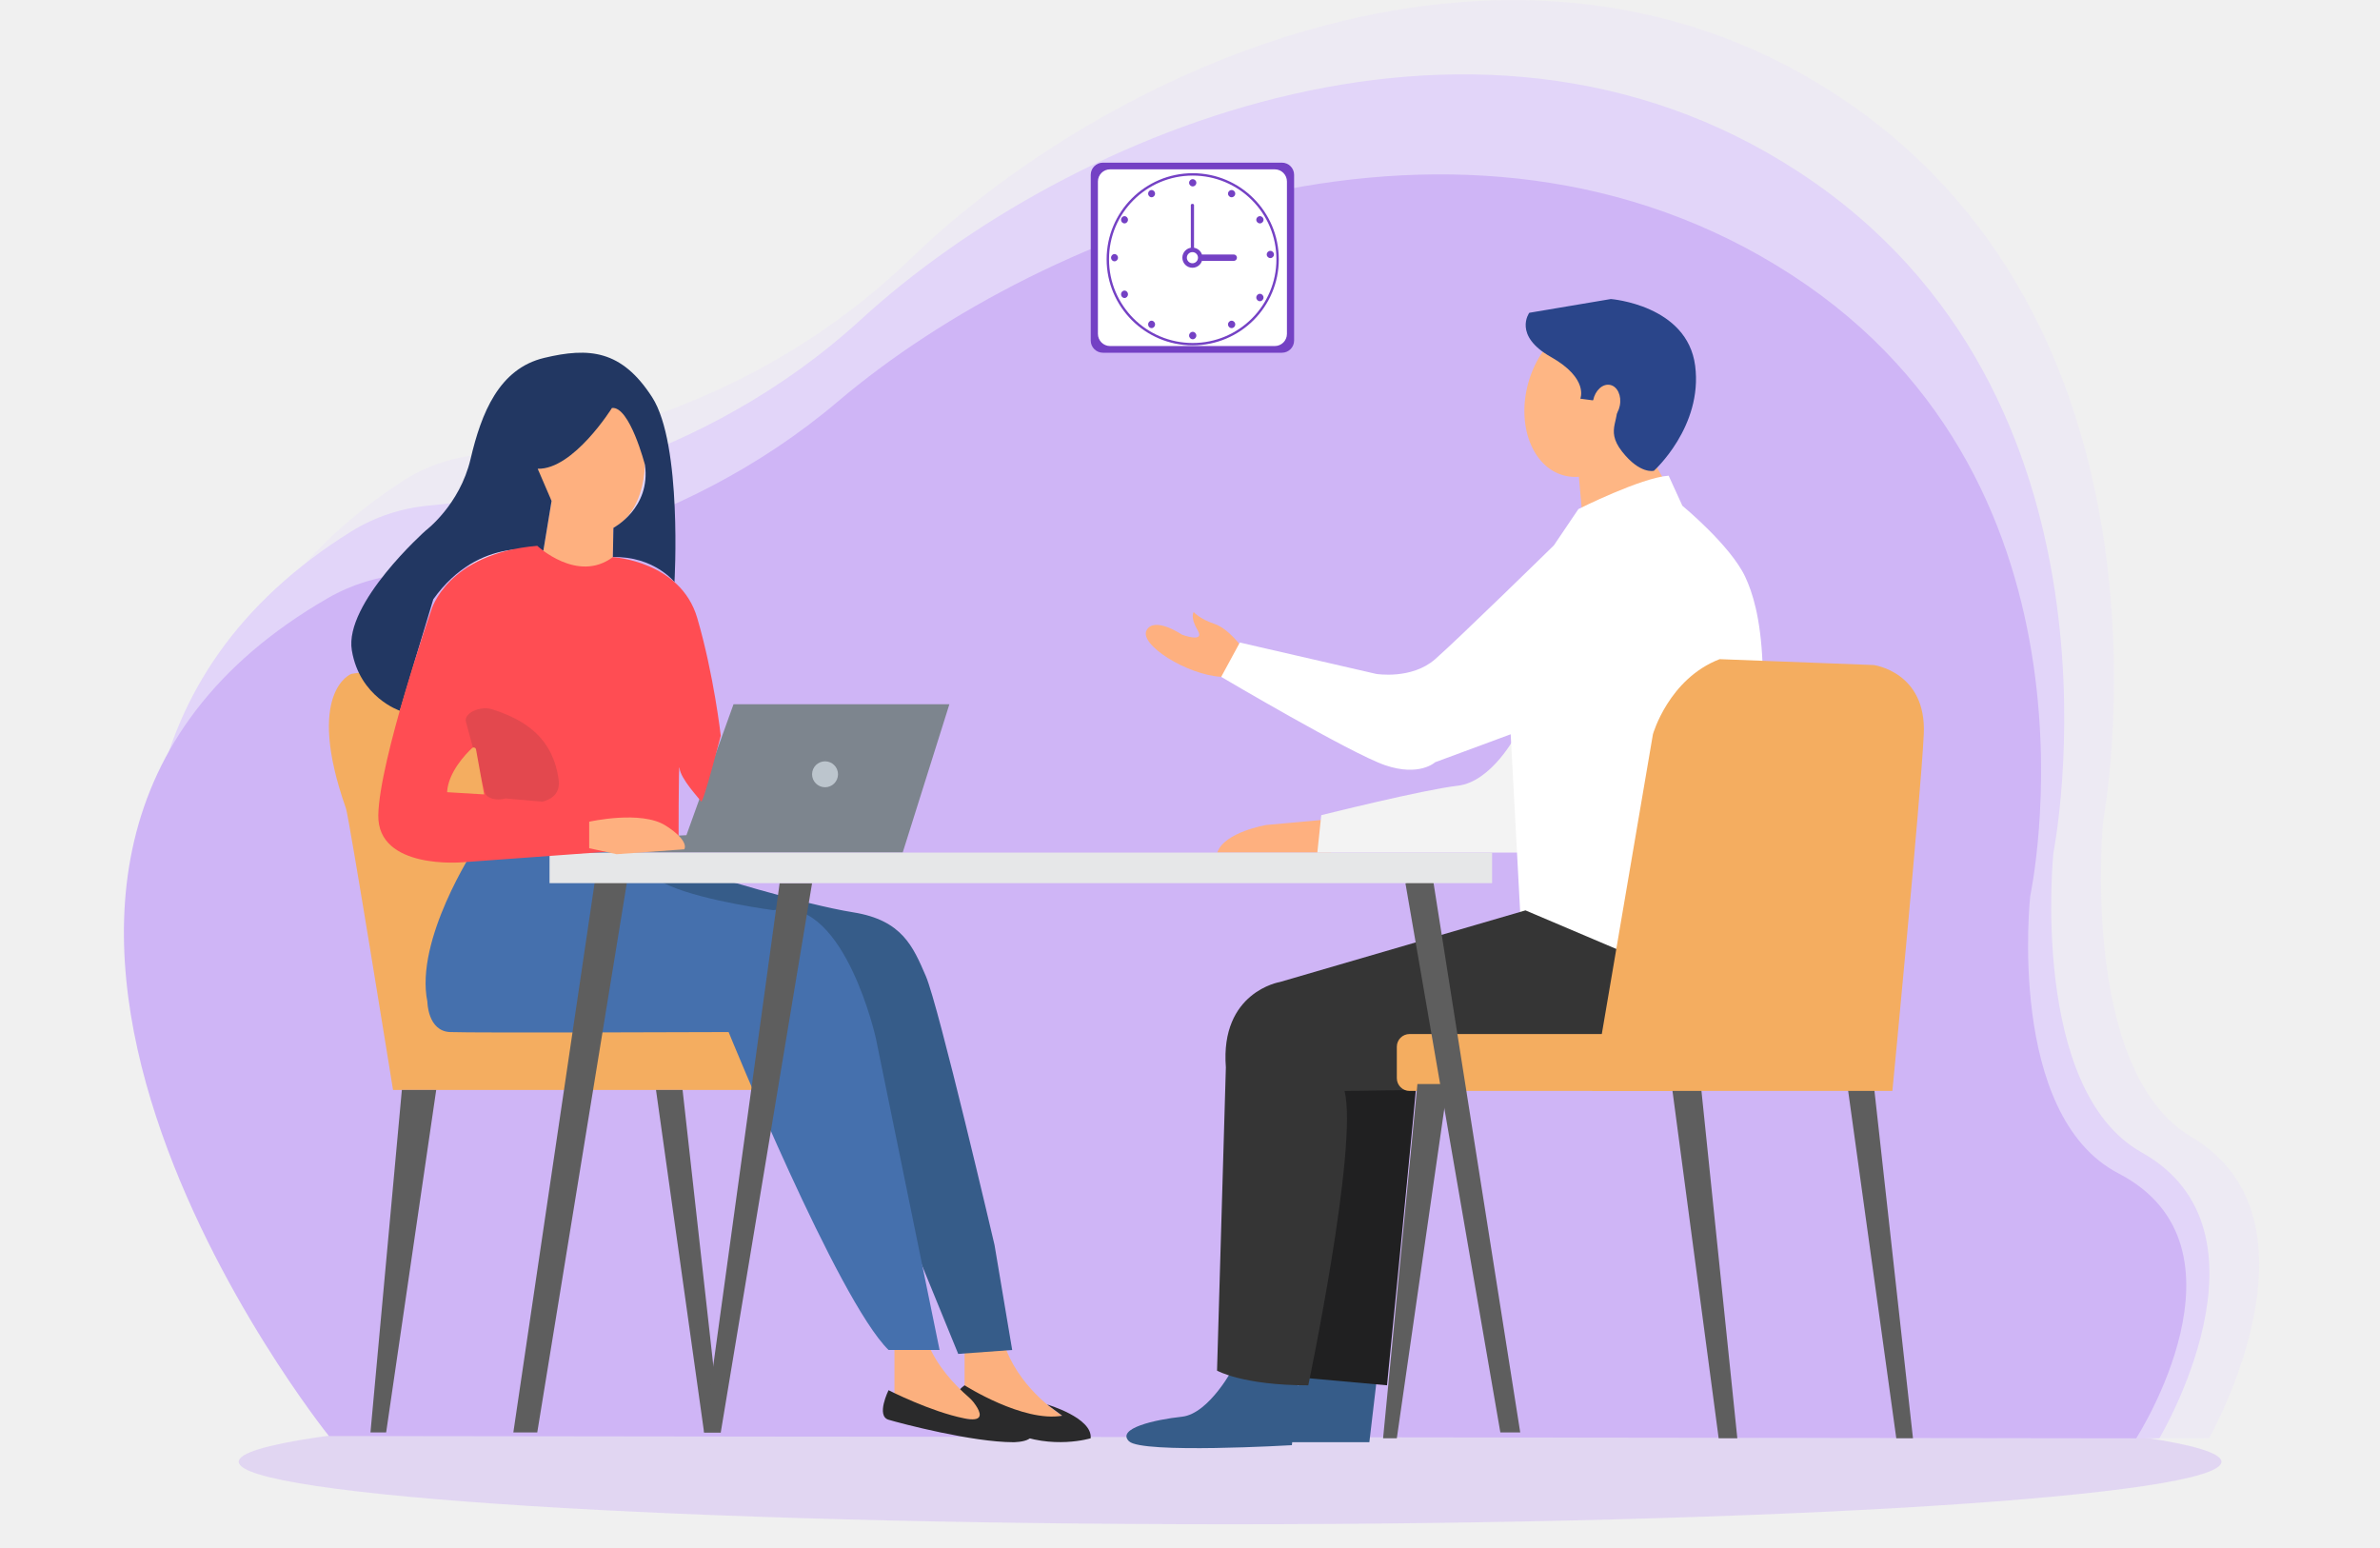
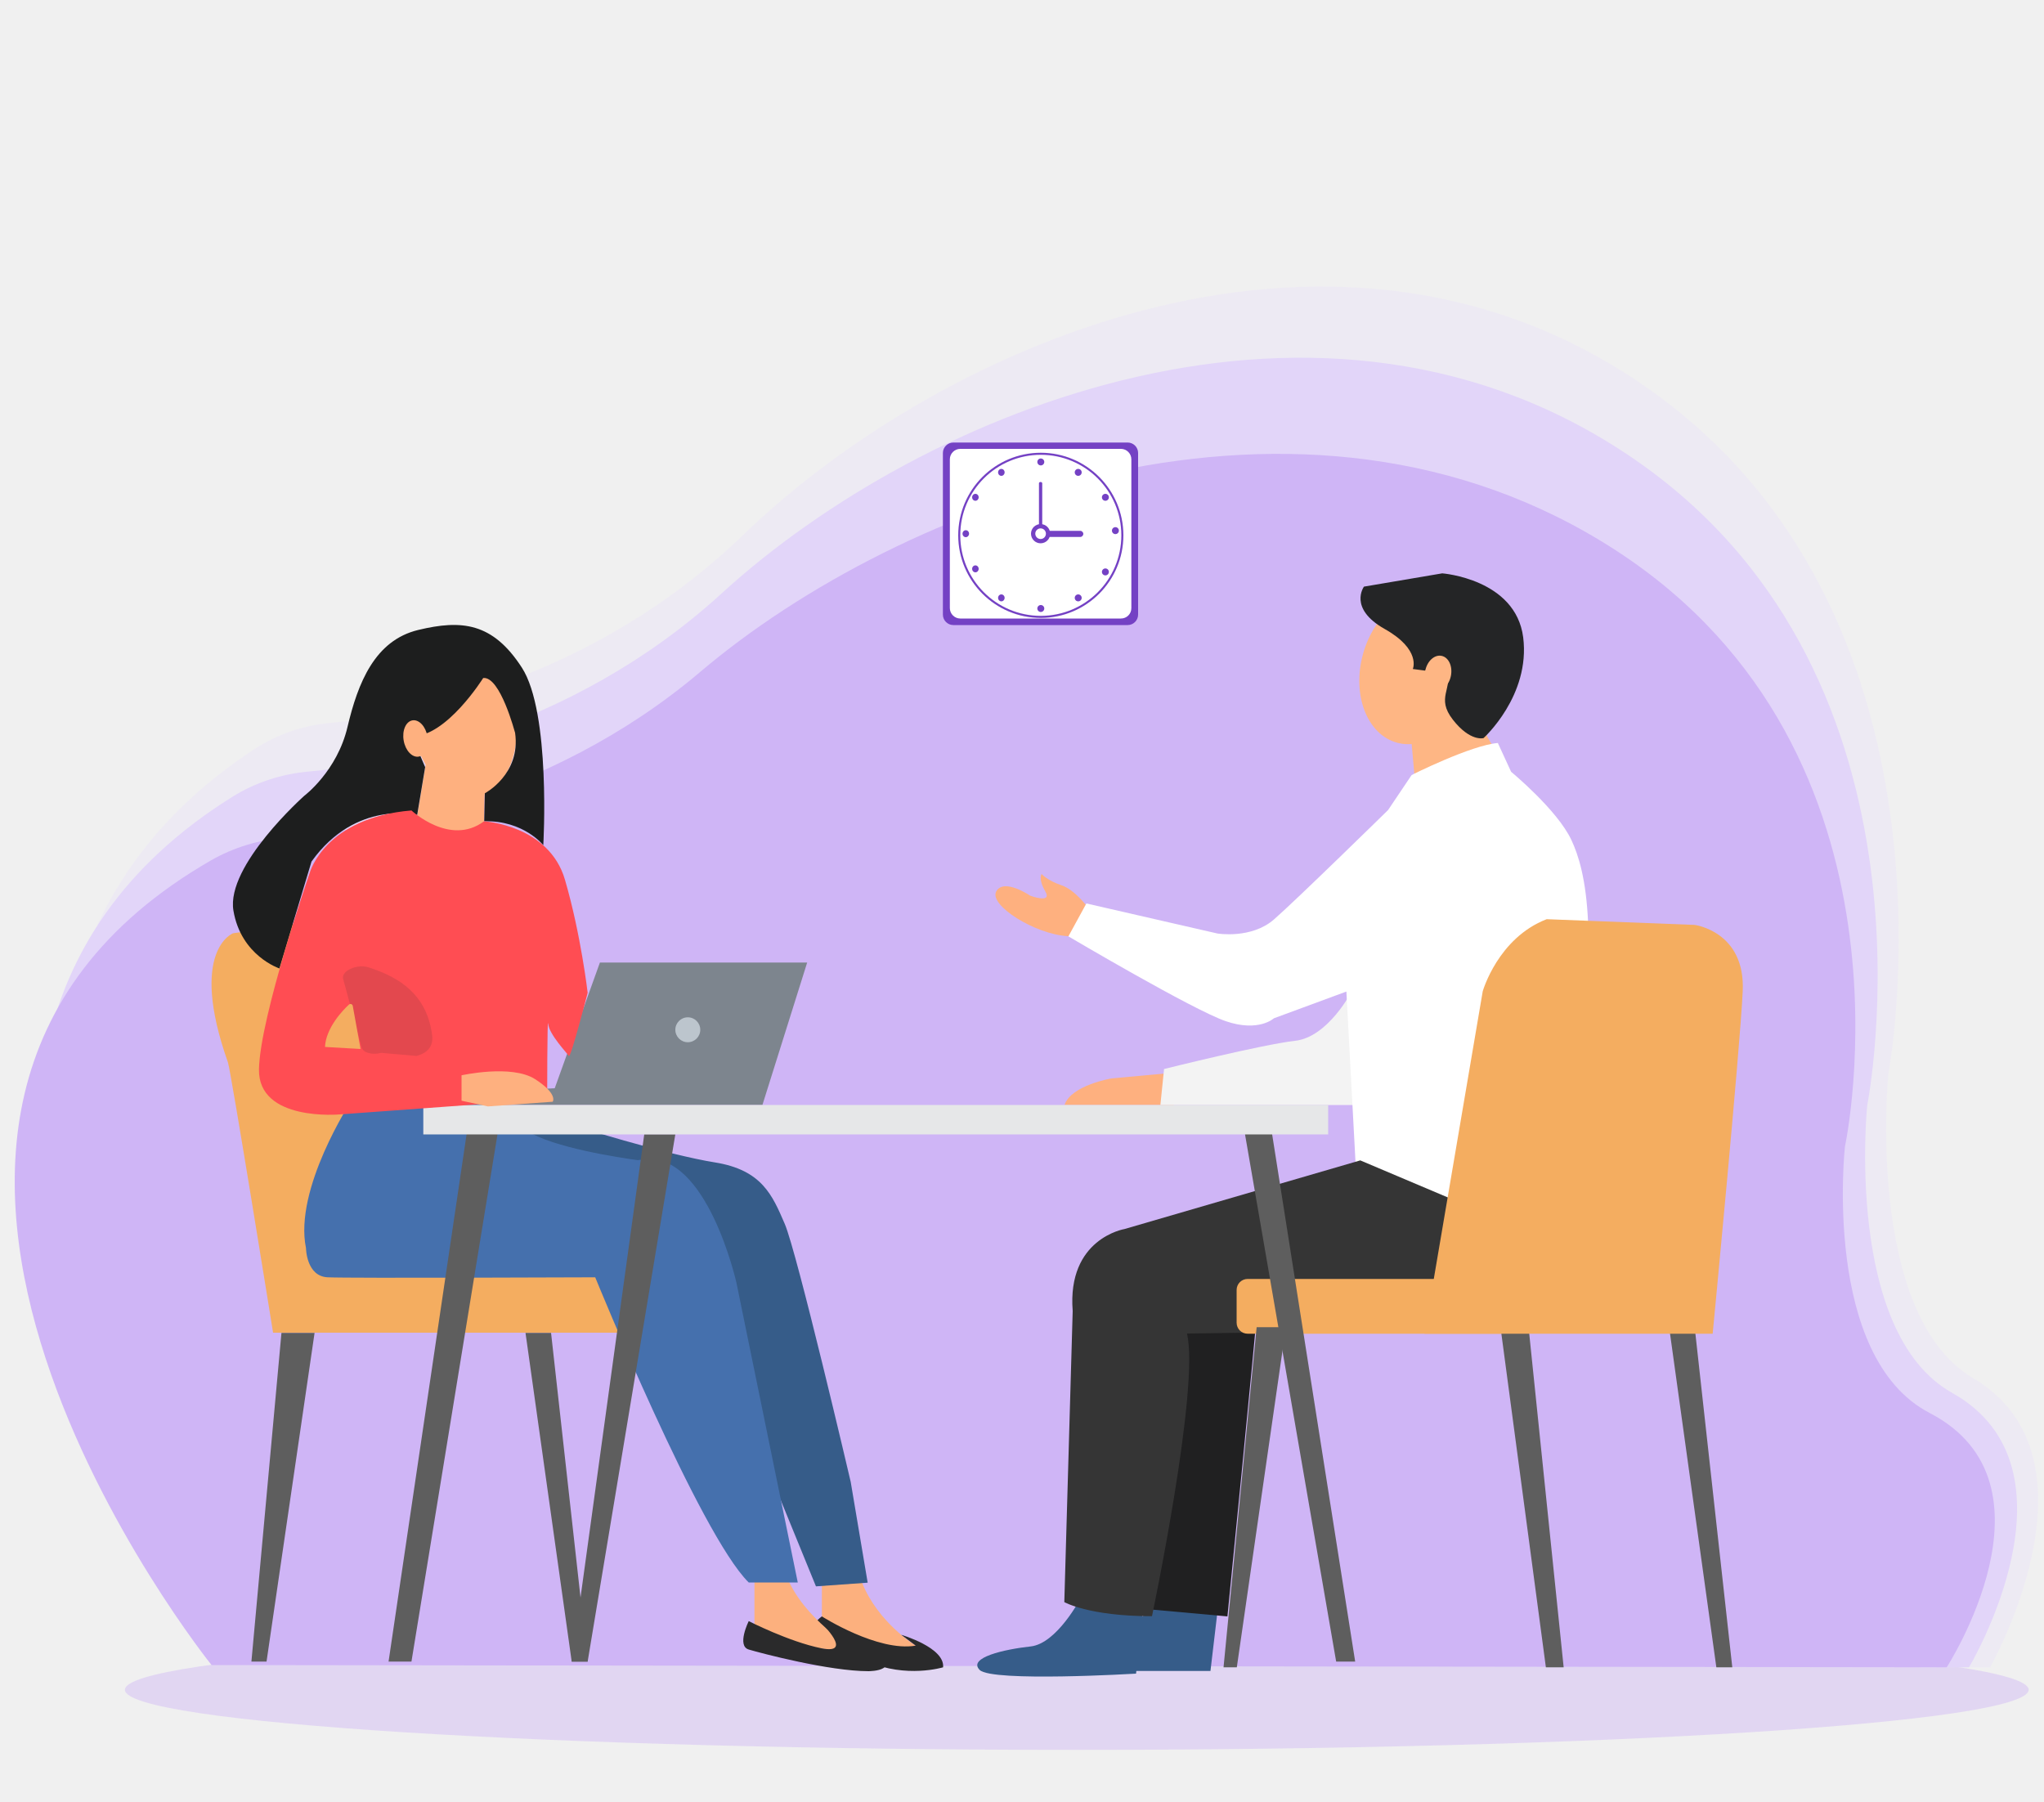
- <svg xmlns="http://www.w3.org/2000/svg" version="1.1" id="Layer_1" x="0" y="0" viewBox="0 0 1000 650.06" style="enable-background:new 0 0 1000 650.06" xml:space="preserve">
-   <style>.st4{fill:#feb07f}.st6{fill:#fcb07e}.st7{fill:#2a2a2b}.st8{fill:#f4ad60}.st9{fill:#365c89}.st12{fill:#5e5e5e}.st14{fill:#feb684}.st15{fill:#fff}.st21{fill:#7441c4}</style>
-   <ellipse cx="516.84" cy="614.16" rx="416.54" ry="26.27" style="opacity:.43;fill:#cfb5f6" />
-   <path d="M168.84 603.22s-193.57-273.92-.35-400.69a72.095 72.095 0 0 1 32.9-11.5c32.95-3.08 113.78-17.26 181.36-82.49 87.2-84.16 263.45-161.82 400.74-60.42s100.18 296.92 100.18 296.92-10.1 104.74 37.11 132.63c59.37 35.08 7.42 126.64 7.42 126.64l-759.36-1.09z" style="opacity:.23;fill:#e6d7ff" />
-   <path d="M147.93 603.28s-193.57-259.76-.35-379.98c9.92-6.17 21.21-9.87 32.9-10.91 32.95-2.92 113.78-16.37 181.36-78.23 87.2-79.81 263.45-153.45 400.74-57.3s100.18 281.57 100.18 281.57-10.1 99.32 37.11 125.77c59.37 33.27 7.42 120.09 7.42 120.09l-759.36-1.01z" style="fill:#e2d5f9" />
-   <path d="M138.2 603.35s-193.57-240.71-.35-352.11c9.92-5.72 21.21-9.15 32.9-10.11 32.95-2.71 113.78-15.17 181.36-72.49 87.2-73.96 263.45-142.2 400.74-53.09s100.18 260.92 100.18 260.92-10.1 92.04 37.11 116.55c59.37 30.83 7.42 111.29 7.42 111.29l-759.36-.96z" style="fill:#cfb5f6" />
-   <path class="st4" d="m559.28 344.15-27.21 2.47s-17.73 2.98-20.61 11.59h47.82v-14.06z" />
-   <path d="M637.2 308.49s-10.31 20-24.74 21.64c-14.43 1.65-57.31 12.37-57.31 12.37l-1.65 15.71h89.47l-5.77-49.72z" style="fill:#f3f3f3" />
-   <path class="st4" d="M522.18 272.42s-5.77-8.25-11.96-10.31c-6.18-2.06-8.66-4.95-8.66-4.95s-1.65 2.06 1.65 7.63-6.6 1.86-6.6 1.86-11.54-7.83-14.84-1.86c-3.3 5.98 16.9 18.76 31.33 19.58 14.43.82 7.01 0 7.01 0l2.07-11.95z" />
-   <path class="st6" d="M405.29 567.2v17.73s21.64 15.25 41.02 9.89c0 0-16.49-9.89-23.5-27.62h-17.52z" />
-   <path class="st7" d="M405.29 582.04s24.53 15.67 41.02 12.78l-6.37-4.72s19.15 5.54 18.33 14.2c0 0-16.08 4.95-32.98-2.47 0 0-18.92-6.17-23.07-10.51-4.14-4.33 3.07-9.28 3.07-9.28z" />
-   <path class="st6" d="M375.82 564.31v23.09s23.91 11.77 43.29 8.56c0 0-21.85-12.69-29.27-31.65h-14.02z" />
-   <path class="st7" d="M373.34 584.1s-5.36 10.81 0 12.41 35.25 9.44 52.46 9.44c0 0 17.63 0-.52-10.93-18.14-10.93-20-10.1-20-10.1s14.33 13.89 0 11.04-31.94-11.86-31.94-11.86z" />
-   <path class="st8" d="M147.6 283.14s-19.57 7.42-2.25 56.48c1.37 3.89 19.79 118.33 19.79 118.33h162.44l-9.07-24.74L198.12 275.3l-50.52 7.84z" />
-   <ellipse transform="rotate(-9.823 247.492 188.375)" class="st4" cx="247.56" cy="188.42" rx="22.99" ry="35.25" />
-   <path class="st4" d="m232.34 206.86-6.6 39.99s26.8 11.13 38.34 0l-6.6-12.78.41-21.44-25.55-5.77z" />
-   <path class="st9" d="M286.8 363.94c10.27 3.71 51.08 16.08 71.7 19.38 20.61 3.3 25.15 14.43 30.51 26.8s28.86 112.97 28.86 112.97l7.42 44.11-22.68 1.65-66.38-162.44s-59.37-21.03-75.45-24.32c-16.07-3.3 26.02-18.15 26.02-18.15z" />
-   <path d="M257.13 171.41s-16.18 25.93-31.2 25.54l5.82 13.52-3.45 20.93s-26.87-6.81-46.25 20.4l-14.07 46.8s-16.86-5.57-20.15-25.36 31-50.3 31-50.3 14.35-10.72 18.89-30.1c4.54-19.38 11.96-37.93 30.92-42.47 18.97-4.54 32.57-3.3 45.35 16.49 12.78 19.79 9.4 77.7 9.4 77.7s-8.57-10.91-25.89-10.5l.24-12.29s15.82-8.32 13.24-26.49c-.01.02-6.38-24.7-13.85-23.87z" style="fill:#223762" />
-   <path style="fill:#7d858e" d="M308.2 295.9h90.7l-19.62 62.32h-128.8v-5.41l37.93-1.9z" />
-   <path class="st12" d="m168.85 457.94-13.19 143.89h6.59l21.03-143.89zM275.63 457.94l20.2 143.89h7.01L286.8 457.94z" />
-   <circle cx="346.66" cy="325.32" r="5.45" style="opacity:.58;fill:#eaf3fa" />
-   <ellipse transform="rotate(-74.669 665.803 167.508)" class="st14" cx="665.78" cy="167.51" rx="33.39" ry="24.58" />
-   <path class="st14" d="m663.18 197.9 2.61 29.17 41.1-14.58s-11.96-15.51-11.96-20.05c-.01-4.54-23.51-12.58-31.75 5.46z" />
-   <path class="st15" d="m701.11 199.86 5.77 12.63s20.2 16.64 26.39 29.84c6 12.79 13.93 42.06-1.38 127.46-.96 5.38-2.52 10.64-4.59 15.7l-12.99 31.65s-52.98-11.54-75.55-33.39l-4.02-75.24-31.75 11.75s-6.6 6.18-21.03 1.24c-14.43-4.95-68.85-37.11-68.85-37.11l7.83-14.43 57.31 13.19s14.84 2.47 24.74-6.18c9.89-8.66 49.89-47.82 49.89-47.82l10.31-15.25c-.01-.03 26.37-13.22 37.92-14.04z" />
-   <path class="st9" d="m578.66 577.92-3.3 28.04h-62.25s-11.13-6.38 2.47-9.89 30.14-12.78 35.07-18.14h28.01z" />
-   <path d="M595.56 450.11c0 3.3-12.78 131.93-12.78 131.93l-36.69-3.3 14.84-128.63h34.63z" style="fill:#202021" />
-   <path class="st9" d="M518.47 574.21s-10.31 19.79-21.85 21.03c-11.54 1.24-27.62 4.95-22.26 10.31s68.44 1.65 68.44 1.65l3.3-30.51-27.63-2.48z" />
-   <path d="M199.36 356.52s-25.15 38.34-19.79 64.32c0 0 .08 12.37 9.52 12.78 9.44.41 117.05 0 117.05 0s45.76 112.55 67.2 133.58h21.44l-26.8-131.11s-12.78-57.31-40.4-54.01c-27.62 3.3-2.06.41-2.06.41s-28.86-3.71-44.11-10.31c-15.25-6.6-25.15-17.73-25.15-17.73l-56.9 2.07z" style="fill:#4570ad" />
-   <path d="m640.95 382.5-103.2 30.1s-25.15 4.12-22.68 35.87l-3.71 127.4s10.72 6.18 38.34 6.18c0 0 21.03-100.18 15.25-123.68l113.79-1.65s50.71 8.4 36.69-42.59l-74.48-31.63z" style="fill:#353535" />
-   <path class="st8" d="M701.53 458.36H592.25c-2.95 0-5.35-2.4-5.35-5.35V439.8c0-2.95 2.4-5.35 5.35-5.35h109.27c2.95 0 5.35 2.4 5.35 5.35v13.21c.01 2.95-2.39 5.35-5.34 5.35z" />
-   <path class="st12" d="M595.56 455.47 581.13 604.3h5.77l21.44-148.83zM702.34 455.47l19.79 148.83h7.84L714.3 452.58zM776.14 455.47l20.62 148.83h7.01l-16.5-148.83z" />
-   <path class="st8" d="m722.55 276.95 64.73 2.47s22.26 2.89 21.03 29.07c-1.24 26.18-13.19 149.86-13.19 149.86H668.95l25.56-149.86s6.6-23.29 28.04-31.54z" />
-   <path class="st12" d="m250.48 366.62-34.79 235.21h10.05l38.35-235.21zM327.58 371.06l-31.75 230.77h7.01l38.37-230.77zM590.51 371.06l39.89 230.77h8.35l-37.11-235.21z" />
-   <path style="fill:#e6e7e8" d="M230.9 358.22h396.03v12.84H230.9z" />
-   <path d="M642.56 131.42s-7.01 9.48 9.07 18.55S664 167.51 664 167.51l5.42.72s6.54-9.56 9.43-.72-4.95 12.47 2.68 22.2c7.63 9.73 13.4 8.08 13.4 8.08s20.61-18.55 17.32-44.11-35.42-28.04-35.42-28.04l-34.27 5.78z" style="fill:#2a458a" />
-   <ellipse transform="rotate(-78.849 675.005 169.35)" class="st14" cx="675.02" cy="169.33" rx="7.76" ry="5.71" />
+ <svg xmlns="http://www.w3.org/2000/svg" version="1.1" id="Layer_1" x="0" y="0" viewBox="0 0 1000 881.6" style="enable-background:new 0 0 1000 881.6" xml:space="preserve">
+   <style>.st4{fill:#feb07f}.st6{fill:#fcb07e}.st7{fill:#2a2a2b}.st8{fill:#f4ad60}.st9{fill:#365c89}.st11{fill:#5e5e5e}.st14{fill:#feb684}.st15{fill:#fff}.st21{fill:#7441c4}</style>
+   <ellipse cx="526.8" cy="826.7" rx="465.7" ry="29.4" style="opacity:.43;fill:#cfb5f6" />
+   <path d="M124.7 814.5s-216.4-306.2-.4-447.9c11.1-7.3 23.7-11.6 36.8-12.9 36.8-3.4 127.2-19.3 202.7-92.2 97.5-94.1 294.5-180.9 448-67.5s112 331.9 112 331.9-11.3 117.1 41.5 148.3c66.4 39.2 8.3 141.6 8.3 141.6l-848.9-1.3z" style="opacity:.23;fill:#e6d7ff" />
+   <path d="M114.3 814.5s-216.4-290.4-.4-424.8c11.1-6.9 23.7-11 36.8-12.2 36.8-3.3 127.2-18.3 202.7-87.5C451 200.9 648 118.5 801.5 226s112 314.8 112 314.8-11.3 111 41.5 140.6c66.4 37.2 8.3 134.3 8.3 134.3l-849-1.2z" style="fill:#e2d5f9" />
+   <path d="M103.5 814.6s-216.4-269.1-.4-393.6c11.1-6.4 23.7-10.2 36.8-11.3 36.8-3 127.2-17 202.7-81 97.5-82.7 294.5-159 448-59.4s112 291.7 112 291.7-11.3 102.9 41.5 130.3c66.4 34.5 8.3 124.4 8.3 124.4l-848.9-1.1z" style="fill:#cfb5f6" />
+   <path class="st4" d="m574.2 524.8-30.4 2.8s-19.8 3.3-23 13h53.5v-15.8z" />
+   <path d="M661.3 485s-11.5 22.4-27.7 24.2c-16.1 1.8-64.1 13.8-64.1 13.8l-1.8 17.6h100l-6.4-55.6z" style="fill:#f3f3f3" />
+   <path class="st4" d="M532.7 444.6s-6.5-9.2-13.4-11.5c-6.9-2.3-9.7-5.5-9.7-5.5s-1.8 2.3 1.8 8.5-7.4 2.1-7.4 2.1-12.9-8.8-16.6-2.1c-3.7 6.7 18.9 21 35 21.9 16.1.9 7.8 0 7.8 0l2.5-13.4z" />
+   <path class="st6" d="M402.1 774.2V794s24.2 17.1 45.9 11.1c0 0-18.4-11.1-26.3-30.9h-19.6z" />
+   <path class="st7" d="M402.1 790.8s27.4 17.5 45.9 14.3l-7.1-5.3s21.4 6.2 20.5 15.9c0 0-18 5.5-36.9-2.8 0 0-21.2-6.9-25.8-11.7-4.7-4.9 3.4-10.4 3.4-10.4z" />
+   <path class="st6" d="M369.1 771v25.8s26.7 13.2 48.4 9.6c0 0-24.4-14.2-32.7-35.4h-15.7z" />
+   <path class="st7" d="M366.3 793.1s-6 12.1 0 13.9c6 1.8 39.4 10.6 58.6 10.6 0 0 19.7 0-.6-12.2s-22.4-11.3-22.4-11.3 16 15.5 0 12.3c-15.9-3.2-35.6-13.3-35.6-13.3z" />
+   <path class="st8" d="M114 456.6s-21.9 8.3-2.5 63.1C113 524 133.6 652 133.6 652h181.6L305 624.4 170.5 447.9l-56.5 8.7z" />
+   <ellipse transform="rotate(-9.823 226.664 350.657)" class="st4" cx="226.7" cy="350.7" rx="25.7" ry="39.4" />
+   <path class="st4" d="m208.7 371.4-7.4 44.7s30 12.4 42.9 0l-7.4-14.3.5-24-28.6-6.4z" />
+   <path class="st9" d="M269.6 547c11.5 4.1 57.1 18 80.2 21.7 23 3.7 28.1 16.1 34.1 30 6 13.8 32.3 126.3 32.3 126.3l8.3 49.3-25.3 1.8L325 594.5s-66.4-23.5-84.3-27.2 28.9-20.3 28.9-20.3z" />
+   <path d="M236.4 331.7s-18.1 29-34.9 28.5l6.5 15.1-3.9 23.4s-30-7.6-51.7 22.8l-15.7 52.3s-18.8-6.2-22.5-28.3c-3.7-22.1 34.7-56.2 34.7-56.2s16-12 21.1-33.6c5.1-21.7 13.4-42.4 34.6-47.5s36.4-3.7 50.7 18.4c14.3 22.1 10.5 86.9 10.5 86.9s-9.6-12.2-28.9-11.7l.3-13.7s17.7-9.3 14.8-29.6c-.1-.1-7.2-27.7-15.6-26.8z" style="fill:#1d1e1e" />
+   <path class="st11" d="M137.7 652.1 123 812.9h7.4l23.5-160.8zM257.1 652.1l22.6 160.8h7.8l-17.9-160.8z" />
+   <path style="fill:#7d858e" d="M293.5 470.9h101.4L373 540.6H229v-6.1l42.4-2.1z" />
+   <circle cx="336.5" cy="503.8" r="6.1" style="opacity:.58;fill:#eaf3fa" />
+   <ellipse transform="rotate(-74.669 693.294 327.373)" class="st14" cx="693.3" cy="327.4" rx="37.3" ry="27.5" />
+   <path class="st14" d="m690.4 361.3 2.9 32.6 45.9-16.3s-13.4-17.3-13.4-22.4-26.2-14-35.4 6.1z" />
+   <path class="st15" d="m732.8 363.5 6.5 14.1s22.6 18.6 29.5 33.4c6.7 14.3 15.6 47-1.5 142.5-1.1 6-2.8 11.9-5.1 17.6l-14.5 35.4s-59.2-12.9-84.5-37.3l-4.5-84.1-35.5 13.1s-7.4 6.9-23.5 1.4-77-41.5-77-41.5l8.8-16.1 64.1 14.7s16.6 2.8 27.7-6.9c11.1-9.7 55.8-53.5 55.8-53.5l11.5-17.1c-.2 0 29.3-14.7 42.2-15.7z" />
+   <path class="st9" d="m595.9 786.2-3.7 31.3h-69.6s-12.4-7.1 2.8-11.1c15.2-3.9 33.7-14.3 39.2-20.3h31.3z" />
+   <path d="M614.8 643.3c0 3.7-14.3 147.5-14.3 147.5l-41-3.7 16.6-143.8h38.7z" style="fill:#202021" />
+   <path class="st9" d="M528.6 782s-11.5 22.1-24.4 23.5c-12.9 1.4-30.9 5.5-24.9 11.5s76.5 1.8 76.5 1.8l3.7-34.1-30.9-2.7z" />
+   <path d="M171.8 538.7s-28.1 42.9-22.1 71.9c0 0 .1 13.8 10.6 14.3 10.6.5 130.9 0 130.9 0s51.2 125.8 75.1 149.3h24l-30-146.6s-14.3-64.1-45.2-60.4-2.3.5-2.3.5-32.3-4.1-49.3-11.5-28.1-19.8-28.1-19.8l-63.6 2.3z" style="fill:#4570ad" />
+   <path d="m665.5 567.7-115.4 33.6s-28.1 4.6-25.3 40.1l-4.1 142.4s12 6.9 42.9 6.9c0 0 23.5-112 17.1-138.3l127.2-1.8s56.7 9.4 41-47.6l-83.4-35.3z" style="fill:#353535" />
+   <path class="st8" d="M733.9 652.5H610.4c-3 0-5.4-2.4-5.4-5.4v-16c0-3 2.4-5.4 5.4-5.4h123.4c3 0 5.4 2.4 5.4 5.4v16c0 3-2.4 5.4-5.3 5.4z" />
+   <path class="st11" d="m614.8 649.3-16.2 166.4h6.5l24-166.4zM734.1 649.3l22.2 166.4h8.7l-17.5-169.6zM816.6 649.3l23.1 166.4h7.8l-18.4-166.4z" />
+   <path class="st8" d="m756.7 449.7 72.4 2.8s24.9 3.2 23.5 32.5c-1.4 29.3-14.7 167.5-14.7 167.5h-141L725.4 485s7.4-26.1 31.3-35.3z" />
+   <path class="st11" d="m229 550-38.9 262.9h11.2L244.2 550zM315.2 554.9l-35.5 258h7.8l42.9-258zM609.1 554.9l44.6 258h9.3L621.6 550z" />
+   <path style="fill:#e6e7e8" d="M207.1 540.6h442.7V555H207.1z" />
+   <path d="M667.3 287s-7.8 10.6 10.1 20.7c18 10.1 13.8 19.6 13.8 19.6l6.1.8s7.3-10.7 10.5-.8c3.2 9.9-5.5 13.9 3 24.8s15 9 15 9 23-20.7 19.4-49.3c-3.7-28.6-39.6-31.3-39.6-31.3l-38.3 6.5z" style="fill:#242526" />
+   <ellipse transform="rotate(-78.849 703.578 329.424)" class="st14" cx="703.6" cy="329.4" rx="8.7" ry="6.4" />
  <g>
-     <path class="st21" d="M538.63 148.2h-75.22c-2.82 0-5.11-2.29-5.11-5.11V73.45c0-2.82 2.29-5.11 5.11-5.11h75.22c2.82 0 5.11 2.29 5.11 5.11v69.64c0 2.82-2.29 5.11-5.11 5.11z" />
-     <path class="st15" d="M535.62 145.39h-69.2c-2.82 0-5.11-2.29-5.11-5.11V76.26c0-2.82 2.29-5.11 5.11-5.11h69.2c2.82 0 5.11 2.29 5.11 5.11v64.02c0 2.82-2.29 5.11-5.11 5.11z" />
-     <path class="st21" d="M501.02 108.94c-.37 0-.67-.23-.67-.51V86.16c0-.28.3-.51.67-.51s.67.23.67.51v22.28c0 .28-.3.5-.67.5z" />
-     <circle class="st21" cx="501.02" cy="108.27" r="4.23" />
-     <circle class="st15" cx="501.02" cy="108.27" r="2.34" />
-     <path class="st21" d="M518.38 109.62h-13.13a1.35 1.35 0 0 1 0-2.7h13.13a1.35 1.35 0 0 1 0 2.7z" />
-     <circle class="st21" cx="501.14" cy="76.8" r="1.52" />
-     <circle class="st21" cx="517.49" cy="81.36" r="1.52" />
-     <circle class="st21" cx="529.37" cy="92.34" r="1.52" />
-     <circle class="st21" cx="533.76" cy="106.92" r="1.52" />
-     <circle cx="501.14" cy="108.94" r="35.67" style="fill:none;stroke:#7441c4;stroke-miterlimit:10" />
-     <ellipse class="st21" cx="483.86" cy="81.36" rx="1.46" ry="1.52" />
-     <ellipse class="st21" cx="472.48" cy="92.34" rx="1.46" ry="1.52" />
-     <ellipse class="st21" cx="468.28" cy="108.27" rx="1.46" ry="1.52" />
-     <ellipse class="st21" cx="501.14" cy="140.98" rx="1.52" ry="1.56" />
-     <ellipse class="st21" cx="517.49" cy="136.3" rx="1.52" ry="1.56" />
-     <ellipse class="st21" cx="529.37" cy="125" rx="1.52" ry="1.56" />
-     <ellipse class="st21" cx="483.86" cy="136.3" rx="1.46" ry="1.56" />
-     <ellipse class="st21" cx="472.48" cy="123.65" rx="1.46" ry="1.56" />
+     <path class="st21" d="M551.7 305.8h-85.3c-2.8 0-5.1-2.3-5.1-5.1v-79.1c0-2.8 2.3-5.1 5.1-5.1h85.3c2.8 0 5.1 2.3 5.1 5.1v79.1c0 2.8-2.3 5.1-5.1 5.1z" />
+     <path class="st15" d="M548.4 302.6h-78.6c-2.8 0-5.1-2.3-5.1-5.1v-72.8c0-2.8 2.3-5.1 5.1-5.1h78.6c2.8 0 5.1 2.3 5.1 5.1v72.8c0 2.9-2.3 5.1-5.1 5.1z" />
+     <path class="st21" d="M509.1 261.9c-.4 0-.8-.3-.8-.6v-24.9c0-.3.3-.6.8-.6.4 0 .8.3.8.6v24.9c-.1.3-.4.6-.8.6z" />
+     <circle class="st21" cx="509.1" cy="261.1" r="4.7" />
+     <circle class="st15" cx="509.1" cy="261.1" r="2.6" />
+     <path class="st21" d="M528.5 262.7h-14.7c-.8 0-1.5-.7-1.5-1.5s.7-1.5 1.5-1.5h14.7c.8 0 1.5.7 1.5 1.5s-.7 1.5-1.5 1.5z" />
+     <circle class="st21" cx="509.2" cy="226" r="1.7" />
+     <circle class="st21" cx="527.5" cy="231.1" r="1.7" />
+     <circle class="st21" cx="540.8" cy="243.3" r="1.7" />
+     <circle class="st21" cx="545.7" cy="259.6" r="1.7" />
+     <circle cx="509.2" cy="261.9" r="39.9" style="fill:none;stroke:#7441c4;stroke-miterlimit:10" />
+     <ellipse class="st21" cx="489.9" cy="231.1" rx="1.6" ry="1.7" />
+     <ellipse class="st21" cx="477.2" cy="243.3" rx="1.6" ry="1.7" />
+     <ellipse class="st21" cx="472.5" cy="261.1" rx="1.6" ry="1.7" />
+     <circle class="st21" cx="509.2" cy="297.7" r="1.7" />
+     <circle class="st21" cx="527.5" cy="292.5" r="1.7" />
+     <circle class="st21" cx="540.8" cy="279.8" r="1.7" />
+     <ellipse class="st21" cx="489.9" cy="292.5" rx="1.6" ry="1.7" />
+     <ellipse class="st21" cx="477.2" cy="278.3" rx="1.6" ry="1.7" />
  </g>
-   <path d="M225.74 229.33s16.9 15.87 31.75 4.74c0 0 28.45 1.65 35.46 25.56 7.01 23.91 9.89 49.47 9.89 49.47s-7.42 28.86-8.25 27.62c-.82-1.24-8.66-9.48-9.07-14.02s-.41 32.98-.41 32.98l-90.7 6.6s-35.87 3.3-35.46-19.79c.41-23.09 22.26-86.17 22.26-86.17s6.65-23.81 44.53-26.99z" style="fill:#ff4d53" />
-   <path d="M206.75 298c14.75 4.67 25.65 12.63 27.98 29.55.94 6.83-4.46 8.66-6.8 9.28l-15.48-1.34c-3.99 1.06-7.99-.06-8.62-2.4l-8.07-29.85c-.98-3.55 5.95-6.84 10.99-5.24z" style="opacity:.13;fill:#2a2a2b" />
-   <path class="st8" d="m203.43 333.78-3.4-18.8c-.07-.82-1.05-1.22-1.67-.66-2.74 2.49-10.09 10.32-10.5 18.52l15.57.94z" />
-   <path class="st4" d="M247.56 345.25s21.85-4.95 32.16 1.65c10.31 6.6 7.78 9.94 7.78 9.94l-28.39 2.06-11.55-2.52v-11.13z" />
+   <path d="M201.3 396.5s18.9 17.7 35.5 5.3c0 0 31.8 1.8 39.6 28.6 7.8 26.7 11.1 55.3 11.1 55.3s-8.3 32.3-9.2 30.9c-.9-1.4-9.7-10.6-10.1-15.7-.5-5.1-.5 36.9-.5 36.9l-101.4 7.4s-40.1 3.7-39.6-22.1 24.9-96.3 24.9-96.3 7.4-26.8 49.7-30.3z" style="fill:#ff4d53" />
+   <path d="M180.1 473.2c16.5 5.2 28.7 14.1 31.3 33 1.1 7.6-5 9.7-7.6 10.4l-17.3-1.5c-4.5 1.2-8.9-.1-9.6-2.7l-9-33.4c-1.2-3.9 6.6-7.5 12.2-5.8z" style="opacity:.13;fill:#2a2a2b" />
+   <path class="st8" d="m176.4 513.2-3.8-21c-.1-.9-1.2-1.4-1.9-.7-3.1 2.8-11.3 11.5-11.7 20.7l17.4 1z" />
+   <path class="st4" d="M225.7 526.1s24.4-5.5 36 1.8c11.5 7.4 8.7 11.1 8.7 11.1l-31.7 2.3-12.9-2.8v-12.4z" />
+   <ellipse transform="rotate(-9.823 203.264 361.253)" class="st4" cx="203.3" cy="361.3" rx="5.9" ry="9" />
</svg>
